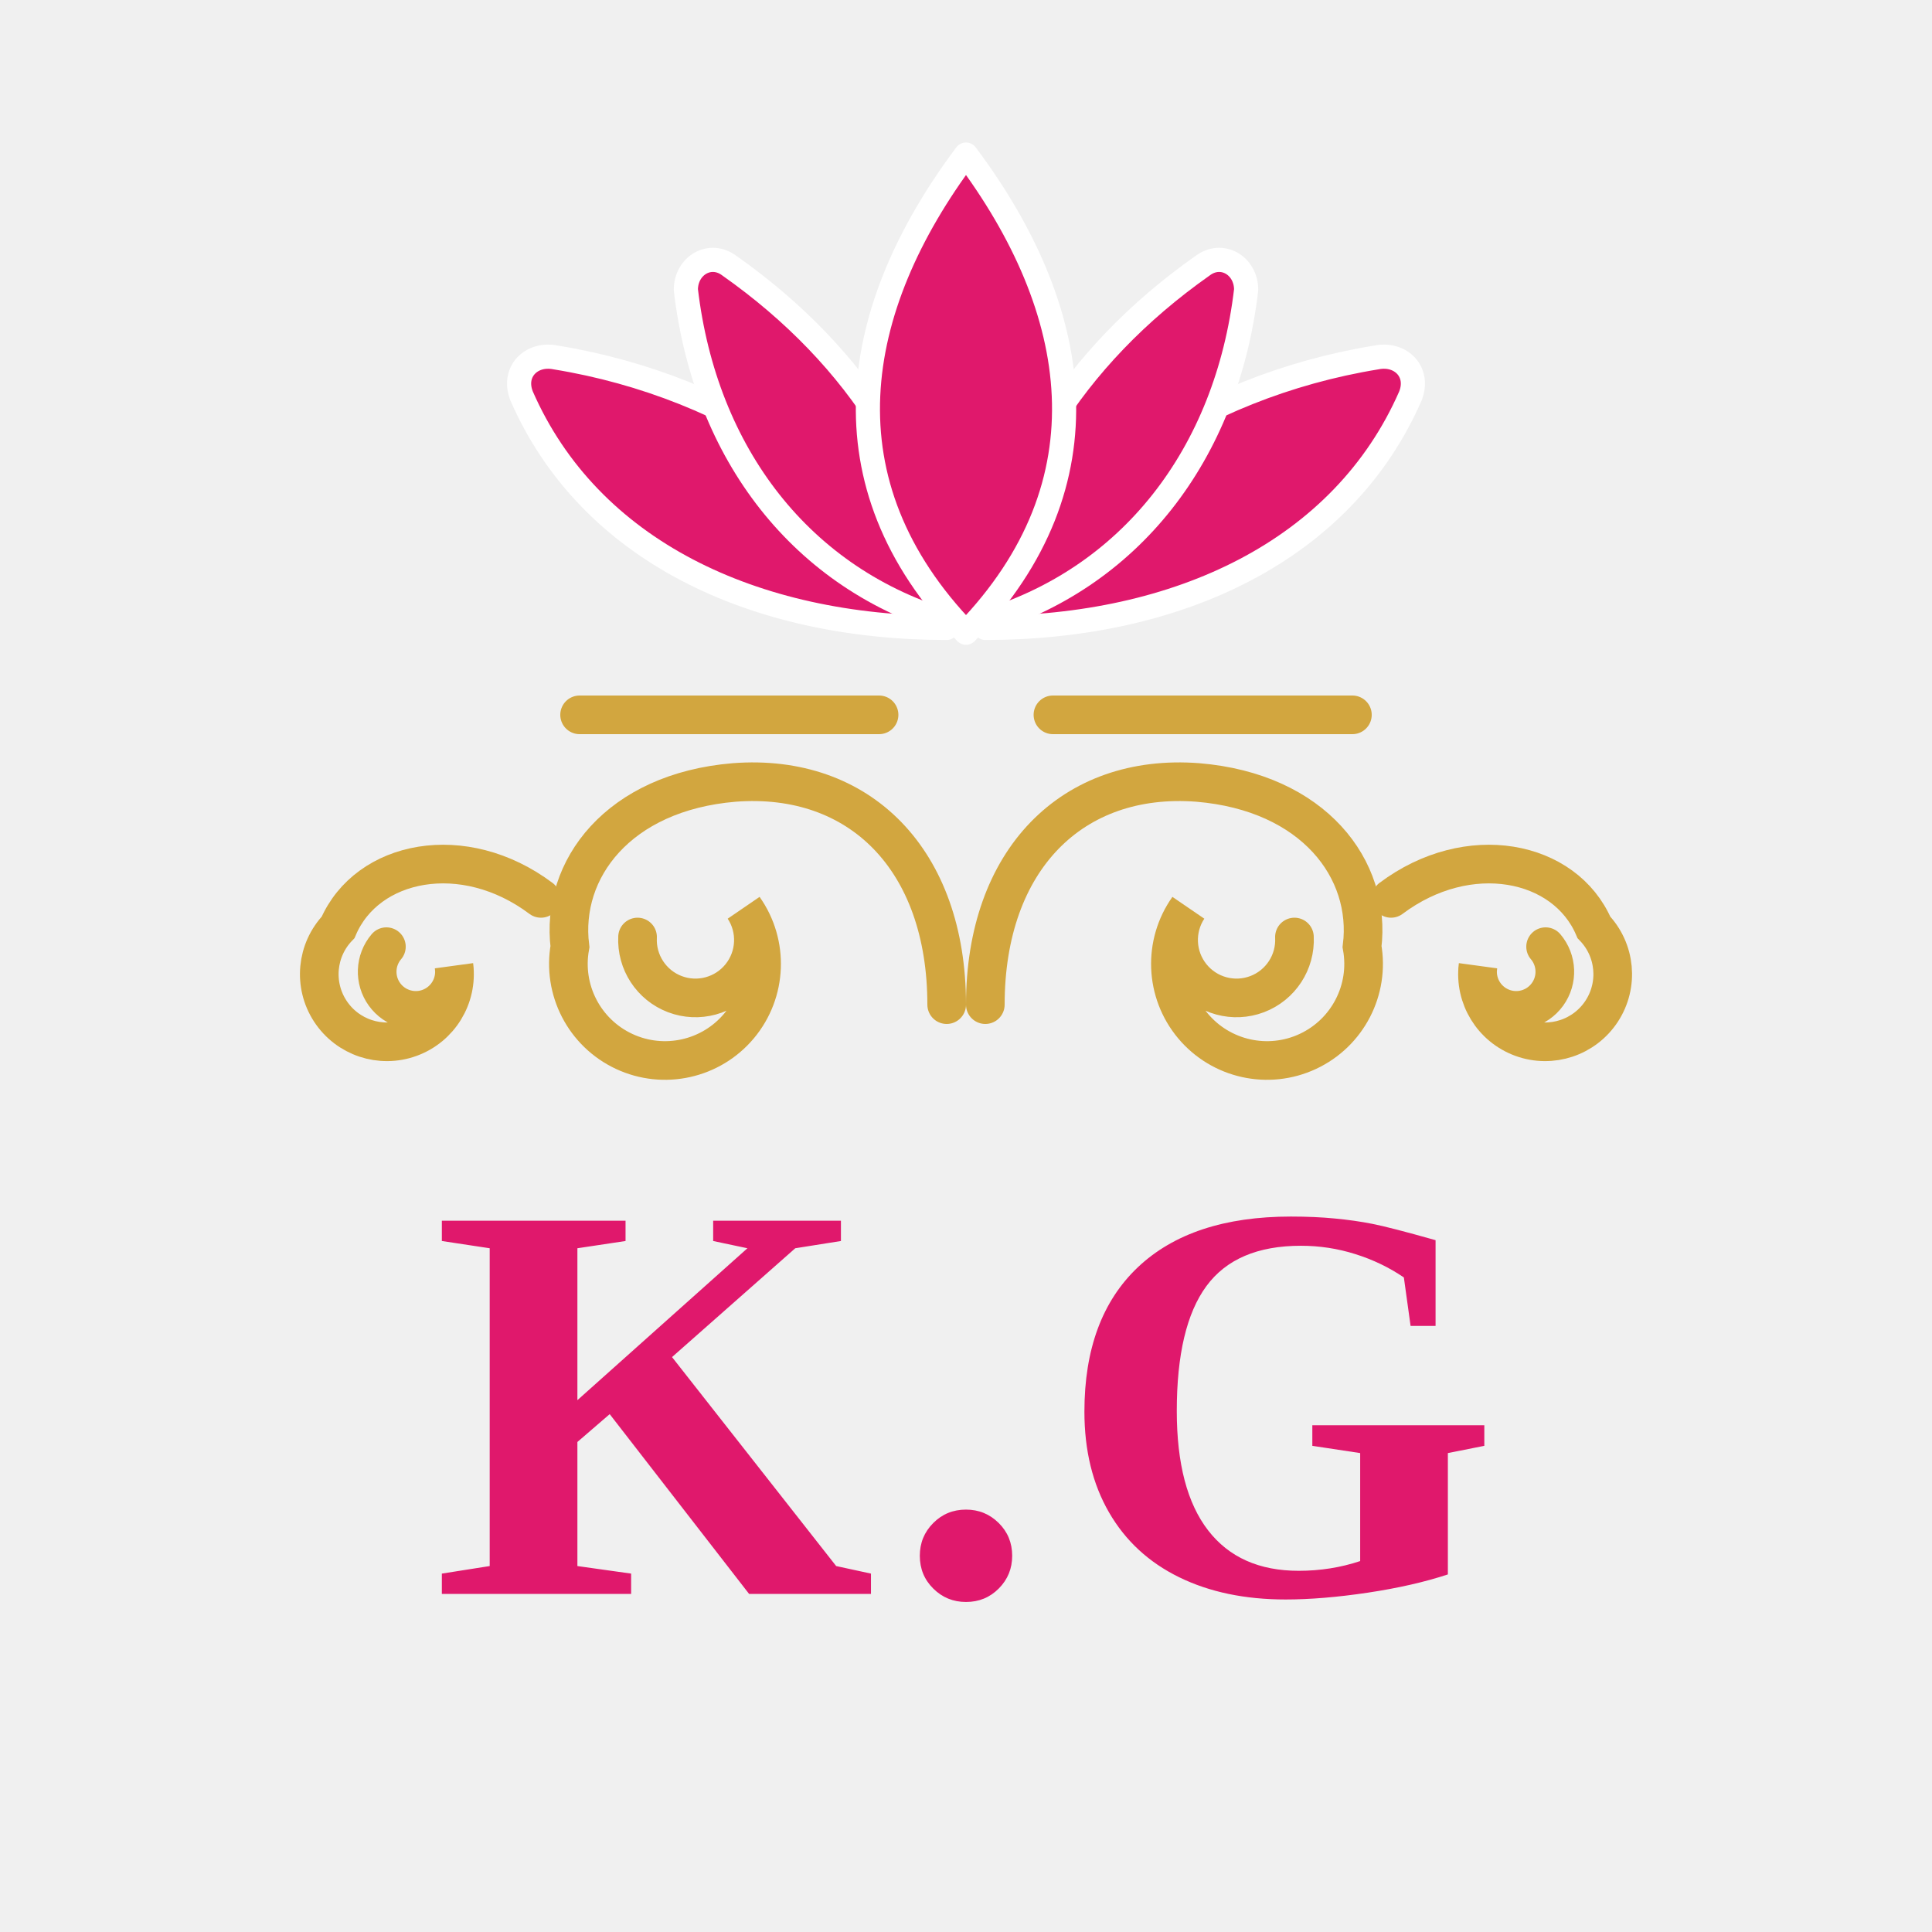
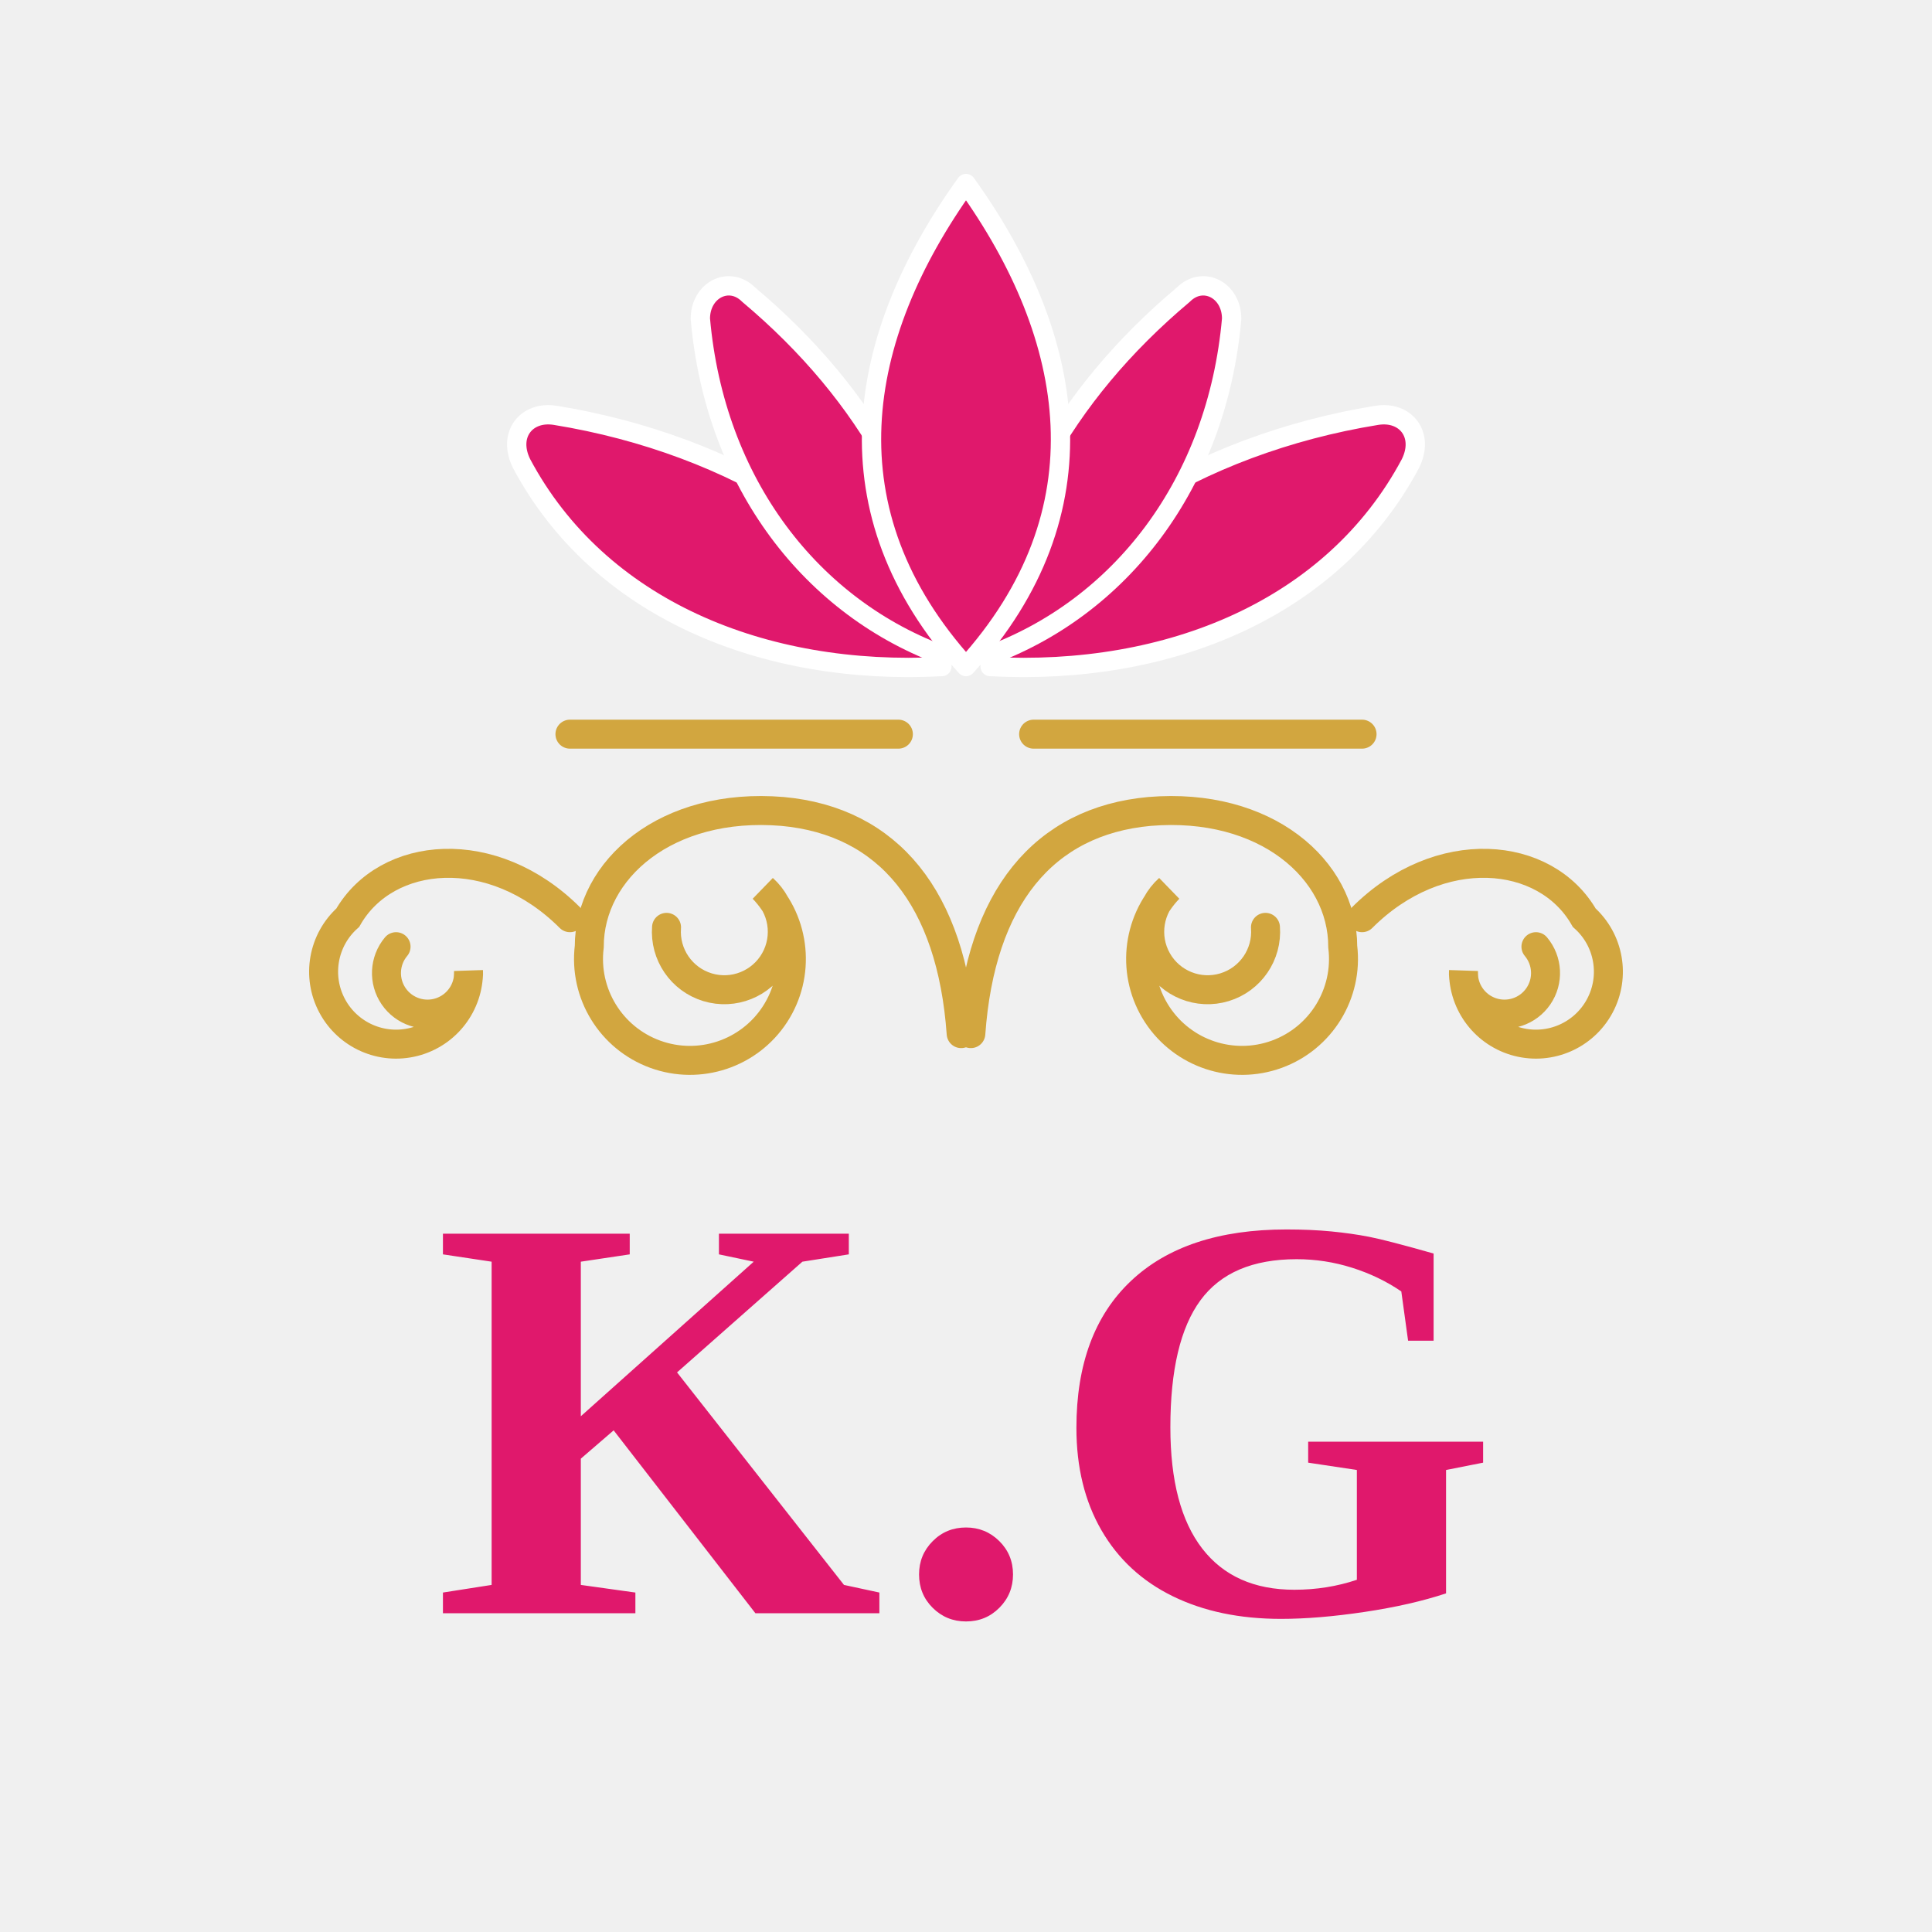
<svg xmlns="http://www.w3.org/2000/svg" viewBox="0 0 400 400">
-   <g fill="#E0186C" stroke="#ffffff" stroke-width="5" stroke-linejoin="round">
-     <path d="M196 130 C 156 130 122 114 108 82 C 106 77 110 73 115 74 C 152 80 184 102 196 130 Z" />
-     <path d="M204 130 C 244 130 278 114 292 82 C 294 77 290 73 285 74 C 248 80 216 102 204 130 Z" />
-     <path d="M197 129 C 166 120 146 94 142 60 C 142 55 147 52 151 55 C 178 74 194 100 197 129 Z" />
-     <path d="M203 129 C 234 120 254 94 258 60 C 258 55 253 52 249 55 C 222 74 206 100 203 129 Z" />
-     <path d="M200 32 C 176 64 170 100 200 131 C 230 100 224 64 200 32 Z" />
+   <g fill="#E0186C" stroke="#ffffff" stroke-width="4" stroke-linejoin="round">
+     <path d="M195 138 C 158 140 124 126 108 96 C 105 90 109 85 115 86 C 152 92 184 112 195 138 Z" />
+     <path d="M205 138 C 242 140 276 126 292 96 C 295 90 291 85 285 86 C 248 92 216 112 205 138 Z" />
+     <path d="M196 136 C 168 126 148 100 145 66 C 145 60 151 57 155 61 C 180 82 194 108 196 136 Z" />
+     <path d="M204 136 C 232 126 252 100 255 66 C 255 60 249 57 245 61 C 220 82 206 108 204 136 Z" />
+     <path d="M200 38 C 177 70 171 106 200 138 C 229 106 223 70 200 38 Z" />
  </g>
-   <g fill="none" stroke="#D2A63F" stroke-width="8" stroke-linecap="round">
-     <path d="M120 148 L 182 148" />
-     <path d="M218 148 L 280 148" />
-     <path d="M196 208 C 196 178 178 160 152 162 C 128 164 116 180 118 196 A 20 20 0 1 0 154 188 A 12 12 0 1 1 132 194" />
-     <path d="M204 208 C 204 178 222 160 248 162 C 272 164 284 180 282 196 A 20 20 0 1 1 246 188 A 12 12 0 1 0 268 194" />
-     <path d="M112 186 C 96 174 76 178 70 192 A 14 14 0 1 0 94 200 A 8 8 0 1 1 80 196" />
-     <path d="M288 186 C 304 174 324 178 330 192 A 14 14 0 1 1 306 200 A 8 8 0 1 0 320 196" />
+   <g fill="none" stroke="#D2A63F" stroke-width="6" stroke-linecap="round">
+     <path d="M118 152 L 186 152" />
+     <path d="M214 152 L 282 152" />
+     <path d="M199 214 C 197 186 184 170 162 168 C 138 166 122 180 122 196 A 21 21 0 1 0 158 184 A 12 12 0 1 1 138 192" />
+     <path d="M118 190 C 102 174 80 176 72 190 A 15 15 0 1 0 97 201 A 8.5 8.5 0 1 1 82 196" />
+     <path d="M201 214 C 203 186 216 170 238 168 C 262 166 278 180 278 196 A 21 21 0 1 1 242 184 A 12 12 0 1 0 262 192" />
+     <path d="M282 190 C 298 174 320 176 328 190 A 15 15 0 1 1 303 201 A 8.5 8.5 0 1 0 318 196" />
  </g>
-   <text x="200" y="330" text-anchor="middle" font-family="Playfair Display, 'Times New Roman', Georgia, serif" font-weight="700" font-size="118" letter-spacing="4" fill="#E0186C">K.G</text>
+   <text x="200" y="334" text-anchor="middle" font-family="'Times New Roman', 'Playfair Display', Georgia, serif" font-weight="700" font-size="120" letter-spacing="2" fill="#E0186C">K.G</text>
</svg>
